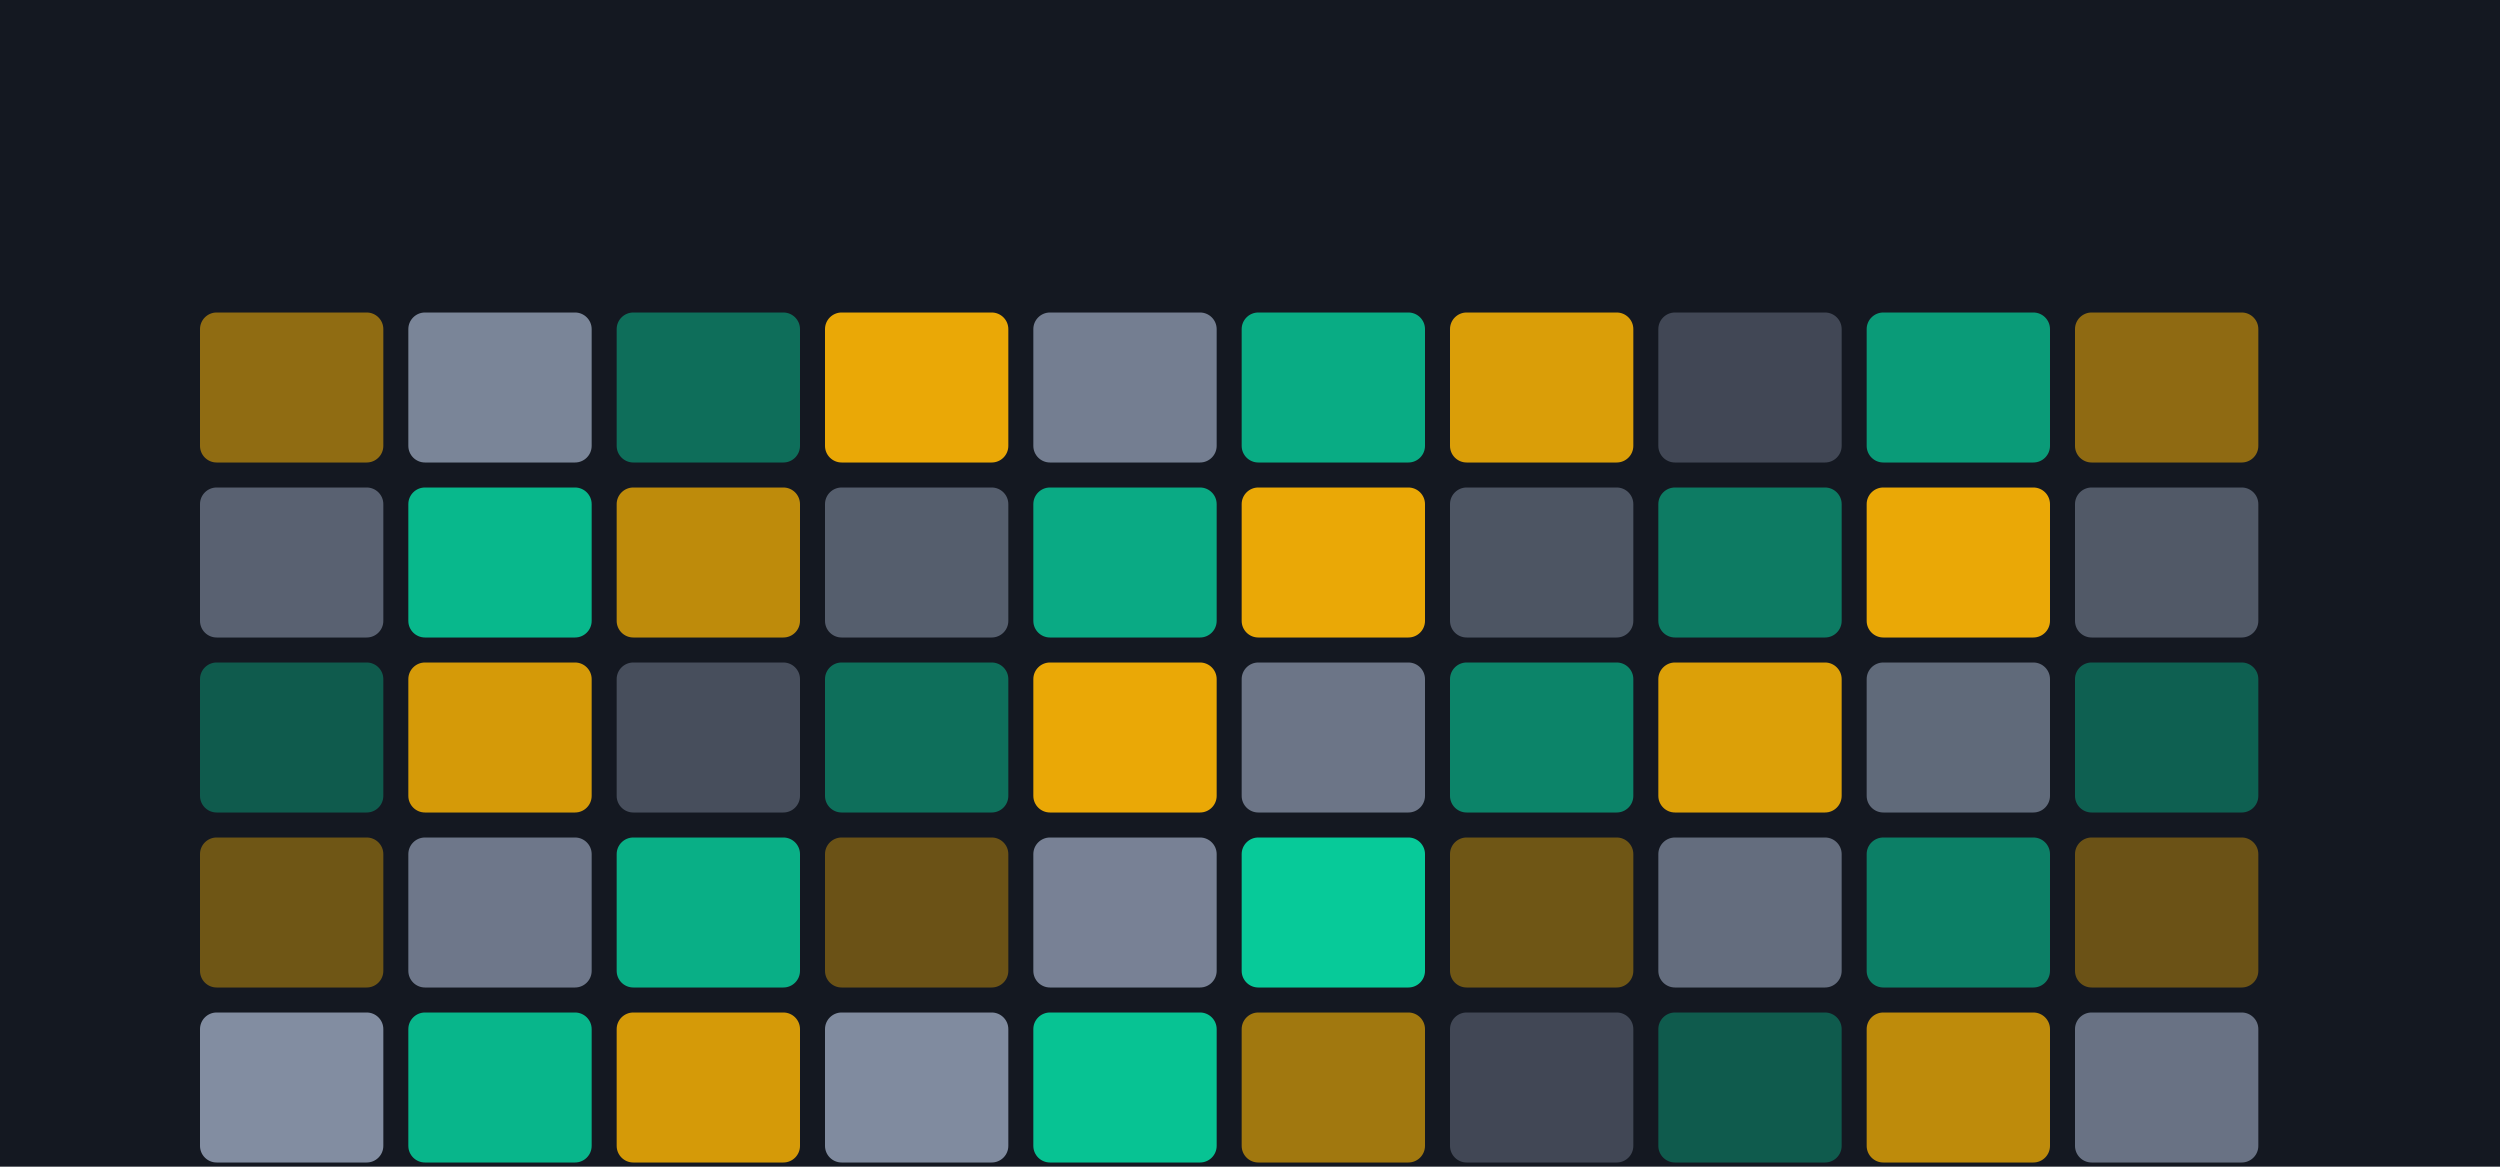
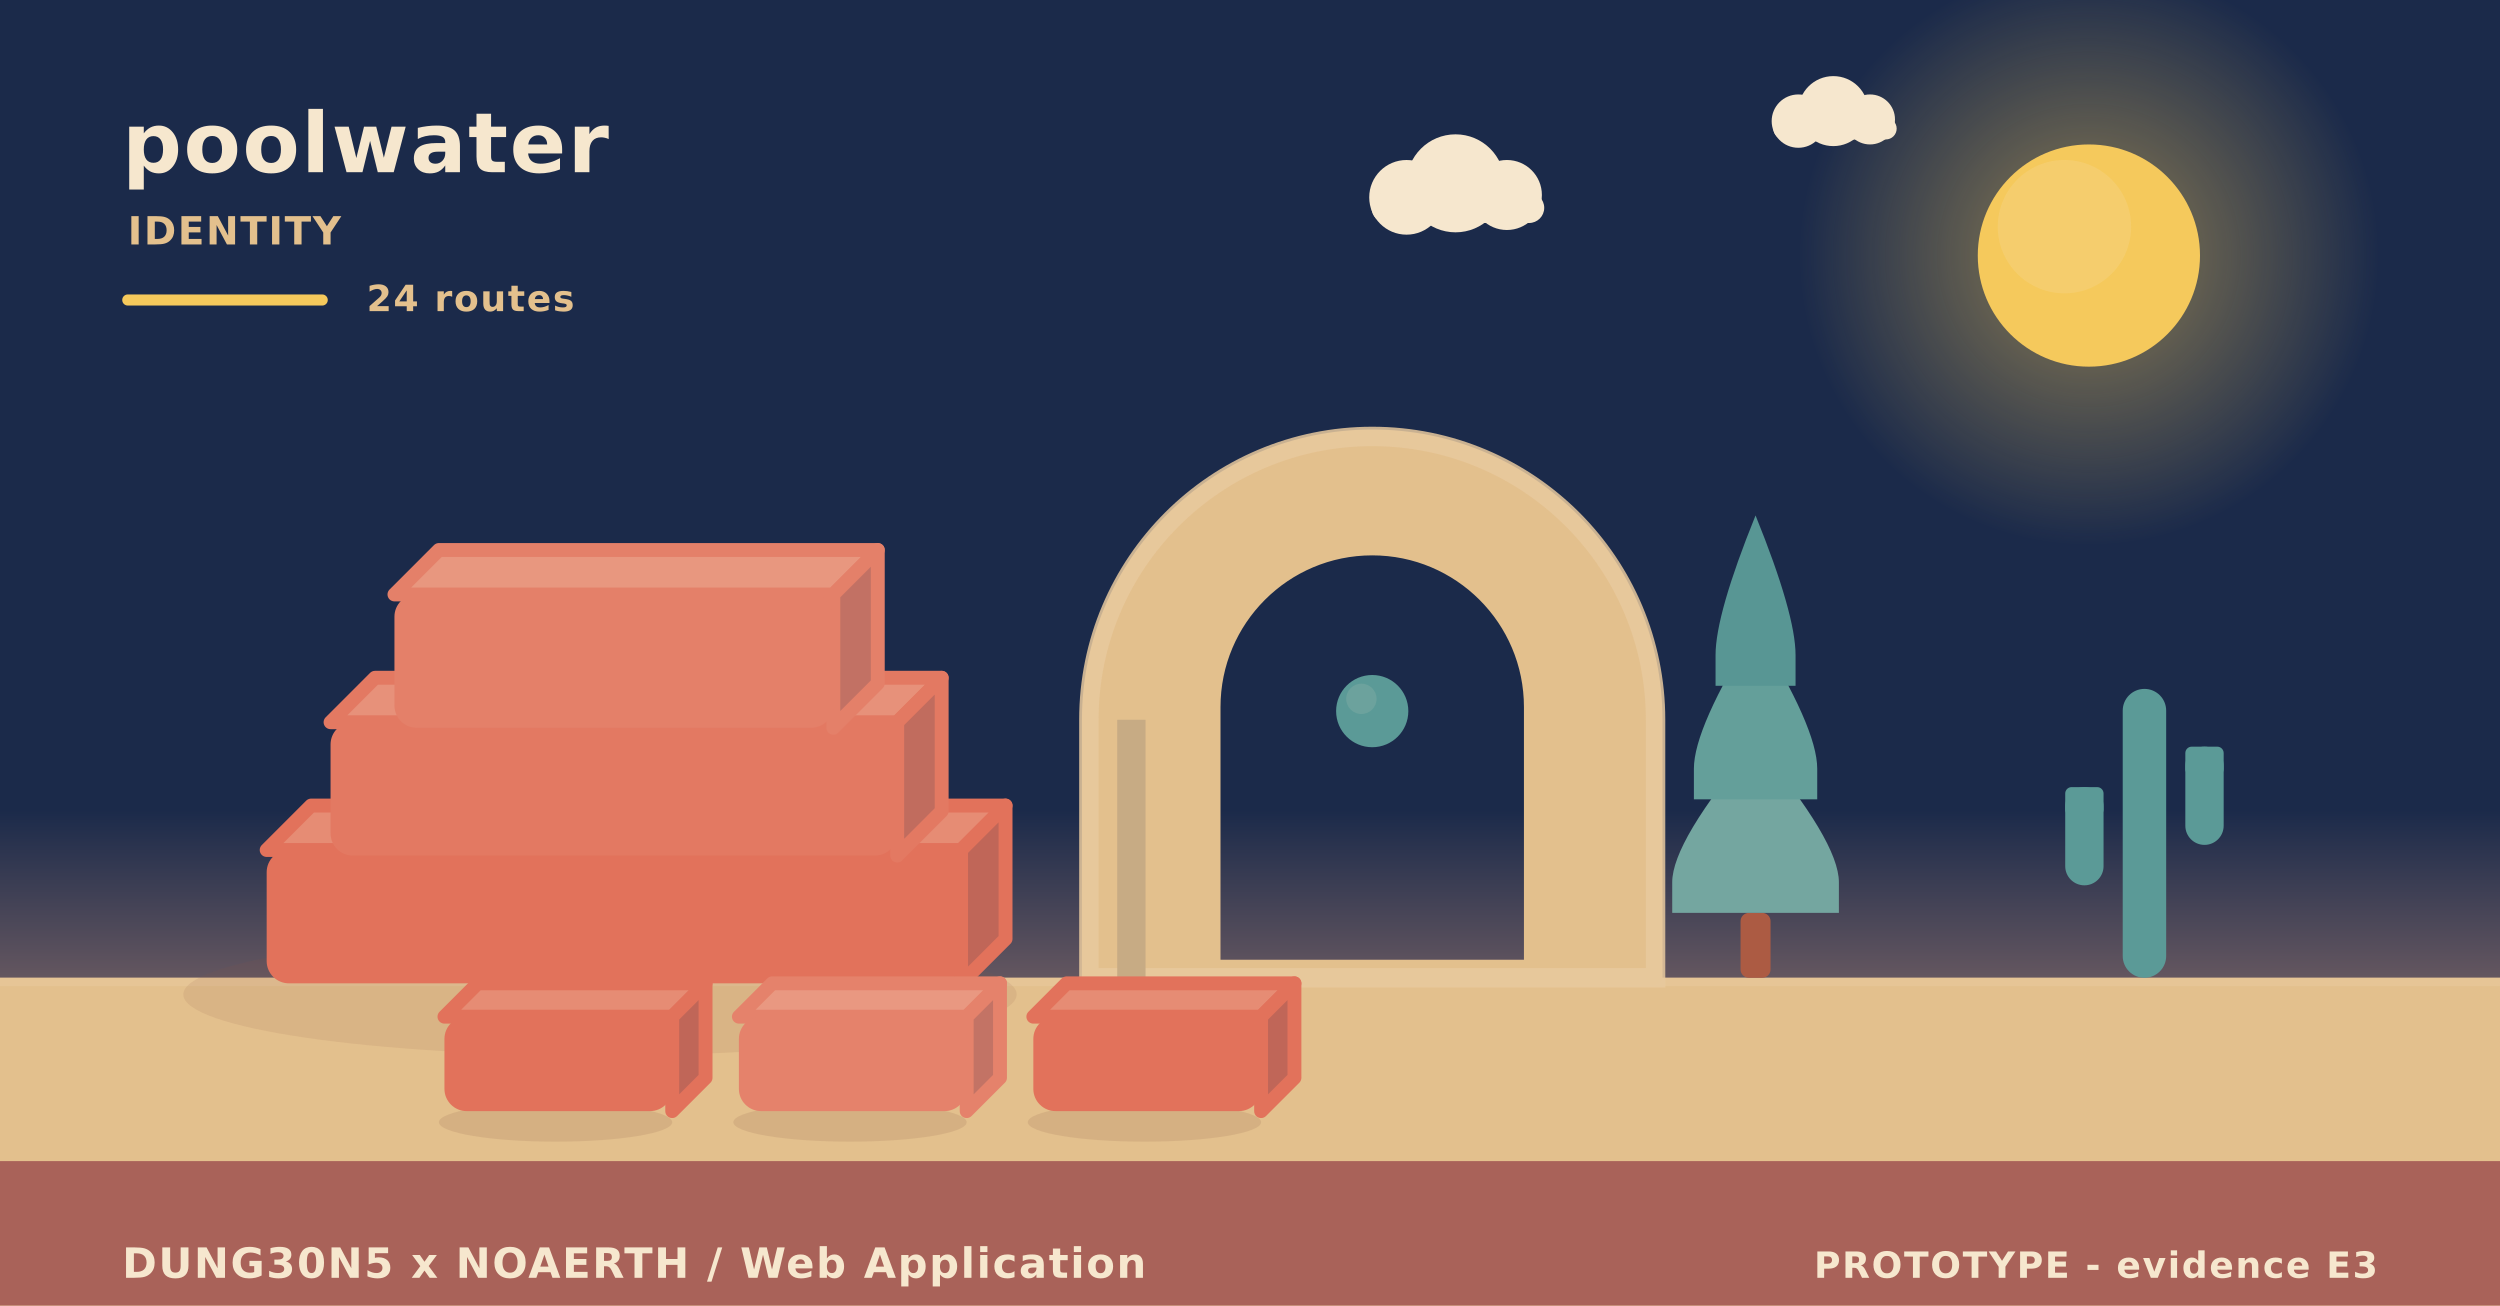
- <svg xmlns="http://www.w3.org/2000/svg" viewBox="0 0 1200 560" width="1200" height="560" role="img" aria-label="poolwater hero">
-   <rect width="1200" height="560" fill="#141821" />
-   <defs>
-     <linearGradient id="gh" x1="0" y1="0" x2="1" y2="1">
-       <stop offset="0%" stop-color="#ffb703" />
-       <stop offset="100%" stop-color="#8d99ae" />
-     </linearGradient>
-   </defs>
-   <rect x="96.00" y="150.00" width="88.00" height="72.00" rx="8.00" fill="#ffb703" opacity="0.53" />
-   <rect x="196.00" y="150.00" width="88.00" height="72.00" rx="8.00" fill="#8d99ae" opacity="0.84" />
-   <rect x="296.00" y="150.00" width="88.00" height="72.00" rx="8.00" fill="#06d6a0" opacity="0.45" />
-   <rect x="396.00" y="150.00" width="88.00" height="72.00" rx="8.00" fill="#ffb703" opacity="0.91" />
-   <rect x="496.00" y="150.00" width="88.00" height="72.00" rx="8.00" fill="#8d99ae" opacity="0.79" />
-   <rect x="596.00" y="150.00" width="88.00" height="72.00" rx="8.00" fill="#06d6a0" opacity="0.78" />
-   <rect x="696.00" y="150.00" width="88.00" height="72.00" rx="8.00" fill="#ffb703" opacity="0.84" />
-   <rect x="796.00" y="150.00" width="88.00" height="72.00" rx="8.00" fill="#8d99ae" opacity="0.37" />
-   <rect x="896.00" y="150.00" width="88.00" height="72.00" rx="8.00" fill="#06d6a0" opacity="0.69" />
-   <rect x="996.00" y="150.00" width="88.00" height="72.00" rx="8.00" fill="#ffb703" opacity="0.52" />
-   <rect x="96.00" y="234.00" width="88.00" height="72.00" rx="8.00" fill="#8d99ae" opacity="0.57" />
-   <rect x="196.00" y="234.00" width="88.00" height="72.00" rx="8.00" fill="#06d6a0" opacity="0.84" />
-   <rect x="296.00" y="234.00" width="88.00" height="72.00" rx="8.00" fill="#ffb703" opacity="0.72" />
-   <rect x="396.00" y="234.00" width="88.00" height="72.00" rx="8.00" fill="#8d99ae" opacity="0.54" />
-   <rect x="496.00" y="234.00" width="88.00" height="72.00" rx="8.00" fill="#06d6a0" opacity="0.77" />
-   <rect x="596.00" y="234.00" width="88.00" height="72.00" rx="8.00" fill="#ffb703" opacity="0.91" />
-   <rect x="696.00" y="234.00" width="88.00" height="72.00" rx="8.00" fill="#8d99ae" opacity="0.47" />
-   <rect x="796.00" y="234.00" width="88.00" height="72.00" rx="8.00" fill="#06d6a0" opacity="0.52" />
-   <rect x="896.00" y="234.00" width="88.00" height="72.00" rx="8.00" fill="#ffb703" opacity="0.91" />
-   <rect x="996.00" y="234.00" width="88.00" height="72.00" rx="8.00" fill="#8d99ae" opacity="0.50" />
-   <rect x="96.00" y="318.00" width="88.00" height="72.00" rx="8.00" fill="#06d6a0" opacity="0.35" />
-   <rect x="196.00" y="318.00" width="88.00" height="72.00" rx="8.00" fill="#ffb703" opacity="0.82" />
-   <rect x="296.00" y="318.00" width="88.00" height="72.00" rx="8.00" fill="#8d99ae" opacity="0.42" />
-   <rect x="396.00" y="318.00" width="88.00" height="72.00" rx="8.00" fill="#06d6a0" opacity="0.46" />
-   <rect x="496.00" y="318.00" width="88.00" height="72.00" rx="8.00" fill="#ffb703" opacity="0.91" />
-   <rect x="596.00" y="318.00" width="88.00" height="72.00" rx="8.00" fill="#8d99ae" opacity="0.72" />
-   <rect x="696.00" y="318.00" width="88.00" height="72.00" rx="8.00" fill="#06d6a0" opacity="0.57" />
-   <rect x="796.00" y="318.00" width="88.00" height="72.00" rx="8.00" fill="#ffb703" opacity="0.85" />
-   <rect x="896.00" y="318.00" width="88.00" height="72.00" rx="8.00" fill="#8d99ae" opacity="0.63" />
-   <rect x="996.00" y="318.00" width="88.00" height="72.00" rx="8.00" fill="#06d6a0" opacity="0.38" />
-   <rect x="96.00" y="402.00" width="88.00" height="72.00" rx="8.00" fill="#ffb703" opacity="0.39" />
-   <rect x="196.00" y="402.00" width="88.00" height="72.00" rx="8.00" fill="#8d99ae" opacity="0.74" />
-   <rect x="296.00" y="402.00" width="88.00" height="72.00" rx="8.00" fill="#06d6a0" opacity="0.79" />
-   <rect x="396.00" y="402.00" width="88.00" height="72.00" rx="8.00" fill="#ffb703" opacity="0.37" />
-   <rect x="496.00" y="402.00" width="88.00" height="72.00" rx="8.00" fill="#8d99ae" opacity="0.82" />
-   <rect x="596.00" y="402.00" width="88.00" height="72.00" rx="8.00" fill="#06d6a0" opacity="0.94" />
-   <rect x="696.00" y="402.00" width="88.00" height="72.00" rx="8.00" fill="#ffb703" opacity="0.39" />
-   <rect x="796.00" y="402.00" width="88.00" height="72.00" rx="8.00" fill="#8d99ae" opacity="0.66" />
-   <rect x="896.00" y="402.00" width="88.00" height="72.00" rx="8.00" fill="#06d6a0" opacity="0.54" />
-   <rect x="996.00" y="402.00" width="88.00" height="72.00" rx="8.00" fill="#ffb703" opacity="0.37" />
-   <rect x="96.00" y="486.00" width="88.00" height="72.00" rx="8.00" fill="#8d99ae" opacity="0.91" />
-   <rect x="196.00" y="486.00" width="88.00" height="72.00" rx="8.00" fill="#06d6a0" opacity="0.83" />
-   <rect x="296.00" y="486.00" width="88.00" height="72.00" rx="8.00" fill="#ffb703" opacity="0.82" />
-   <rect x="396.00" y="486.00" width="88.00" height="72.00" rx="8.00" fill="#8d99ae" opacity="0.89" />
-   <rect x="496.00" y="486.00" width="88.00" height="72.00" rx="8.00" fill="#06d6a0" opacity="0.90" />
-   <rect x="596.00" y="486.00" width="88.00" height="72.00" rx="8.00" fill="#ffb703" opacity="0.60" />
-   <rect x="696.00" y="486.00" width="88.00" height="72.00" rx="8.00" fill="#8d99ae" opacity="0.37" />
-   <rect x="796.00" y="486.00" width="88.00" height="72.00" rx="8.00" fill="#06d6a0" opacity="0.35" />
-   <rect x="896.00" y="486.00" width="88.00" height="72.00" rx="8.00" fill="#ffb703" opacity="0.72" />
-   <rect x="996.00" y="486.00" width="88.00" height="72.00" rx="8.00" fill="#8d99ae" opacity="0.70" />
+ <svg xmlns="http://www.w3.org/2000/svg" width="900" height="470" viewBox="0 0 900 470" role="img" aria-label="poolwater - identity">
+   <linearGradient id="skyh" x1="0" y1="0" x2="0" y2="1">
+     <stop offset="0" stop-color="#1b2a4a" />
+     <stop offset="0.62" stop-color="#1b2a4a" />
+     <stop offset="1" stop-color="#f3ad8a" />
+   </linearGradient>
+   <rect width="900" height="470" fill="url(#skyh)" />
+   <radialGradient id="sunh">
+     <stop offset="0.35" stop-color="#f5c95c" stop-opacity="0.34" />
+     <stop offset="1" stop-color="#f5c95c" stop-opacity="0" />
+   </radialGradient>
+   <circle cx="752" cy="92" r="104" fill="url(#sunh)" />
+   <circle cx="752" cy="92" r="40" fill="#f5c95c" />
+   <circle cx="743.2" cy="81.6" r="24" fill="#f5d27e" opacity="0.5" />
+   <g>
+     <circle cx="524" cy="66" r="17.64" fill="#f6e7ce" />
+     <circle cx="506.36" cy="71.04" r="13.44" fill="#f6e7ce" />
+     <circle cx="542.48" cy="70.2" r="12.6" fill="#f6e7ce" />
+     <rect x="493.76" y="69.36" width="62.16" height="10.92" rx="5.46" fill="#f6e7ce" />
+   </g>
+   <g>
+     <circle cx="660" cy="40" r="12.6" fill="#f6e7ce" />
+     <circle cx="647.4" cy="43.6" r="9.6" fill="#f6e7ce" />
+     <circle cx="673.2" cy="43" r="9" fill="#f6e7ce" />
+     <rect x="638.4" y="42.4" width="44.4" height="7.8" rx="3.9" fill="#f6e7ce" />
+   </g>
+   <rect x="0" y="352" width="900" height="118" fill="#e3c08d" />
+   <rect x="0" y="352" width="900" height="3" fill="#e6c596" />
+   <text x="44" y="62" font-family="Verdana,DejaVu Sans,sans-serif" font-size="30" font-weight="700" letter-spacing="0.6" fill="#f6e7ce" text-anchor="start">poolwater</text>
+   <text x="46" y="88" font-family="Verdana,DejaVu Sans,sans-serif" font-size="14" font-weight="700" letter-spacing="0.6" fill="#e3c08d" text-anchor="start">IDENTITY</text>
+   <rect x="44" y="106" width="74" height="4" rx="2" fill="#f5c95c" />
+   <text x="132" y="112" font-family="Verdana,DejaVu Sans,sans-serif" font-size="13" font-weight="700" letter-spacing="0.6" fill="#e3c08d" text-anchor="start">24 routes</text>
+   <ellipse cx="216" cy="358" rx="150" ry="22" fill="rgba(138,90,68,0.11)" />
+   <path d="M96,306 L346,306 L362,290 L112,290 Z" fill="#e68c74" stroke="#e2725b" stroke-width="5" stroke-linejoin="round" />
+   <path d="M346,306 L362,290 L362,338 L346,354 Z" fill="#c06658" stroke="#e2725b" stroke-width="5" stroke-linejoin="round" />
+   <rect x="96" y="306" width="250" height="48" rx="8" fill="#e2725b" />
+   <path d="M119,260 L323,260 L339,244 L135,244 Z" fill="#e7917a" stroke="#e37962" stroke-width="5" stroke-linejoin="round" />
+   <path d="M323,260 L339,244 L339,292 L323,308 Z" fill="#c16c5e" stroke="#e37962" stroke-width="5" stroke-linejoin="round" />
+   <rect x="119" y="260" width="204" height="48" rx="8" fill="#e37962" />
+   <path d="M142,214 L300,214 L316,198 L158,198 Z" fill="#e8977f" stroke="#e48069" stroke-width="5" stroke-linejoin="round" />
+   <path d="M300,214 L316,198 L316,246 L300,262 Z" fill="#c27164" stroke="#e48069" stroke-width="5" stroke-linejoin="round" />
+   <rect x="142" y="214" width="158" height="48" rx="8" fill="#e48069" />
+   <path d="M392,352 L392,259.12 A102,102 0 0 1 596,259.12 L596,352 Z M436.88,348 L436.88,254.55 A57.12,57.12 0 0 1 551.12,254.55 L551.12,348 Z" fill="#e3c08d" fill-rule="evenodd" stroke="#e3c08d" stroke-width="5" stroke-linejoin="round" />
+   <path d="M392,352 L392,259.12 A102,102 0 0 1 596,259.12 L596,352 Z" fill="none" stroke="#e8c99d" stroke-width="7" stroke-linecap="round" opacity="0.85" />
+   <rect x="402.2" y="259.12" width="10.2" height="92.88" fill="#c7ab84" />
+   <circle cx="494" cy="256" r="13" fill="#5b9a97" />
+   <circle cx="490.1" cy="251.58" r="5.46" fill="#7aa9a2" opacity="0.55" />
+   <rect x="626.6" y="328.64" width="10.8" height="23.36" rx="3" fill="#ac5b43" />
+   <path d="M632,267.32 Q602,302.89 602,317.6 Q602,328.64 602,328.64 L662,328.64 Q662,328.64 662,317.6 Q662,302.89 632,267.32 Z" fill="#74a6a0" />
+   <path d="M632,226.44 Q609.8,262.01 609.8,276.72 Q609.8,287.76 609.8,287.76 L654.2,287.76 Q654.2,287.76 654.2,276.72 Q654.2,262.01 632,226.44 Z" fill="#649f9a" />
+   <path d="M632,185.56 Q617.6,221.13 617.6,235.84 Q617.6,246.88 617.6,246.88 L646.4,246.88 Q646.4,246.88 646.4,235.84 Q646.4,221.13 632,185.56 Z" fill="#589694" />
+   <rect x="764.18" y="248" width="15.64" height="104" rx="7.82" fill="#5b9a97" />
+   <rect x="743.48" y="283.36" width="13.8" height="35.36" rx="6.9" fill="#5b9a97" />
+   <rect x="743.48" y="283.36" width="13.8" height="10.4" rx="2.3" fill="#5b9a97" />
+   <rect x="786.72" y="268.8" width="13.8" height="35.36" rx="6.9" fill="#5b9a97" />
+   <rect x="786.72" y="268.8" width="13.8" height="10.4" rx="2.3" fill="#5b9a97" />
+   <ellipse cx="200" cy="404" rx="42" ry="7" fill="rgba(138,90,68,0.15)" />
+   <path d="M160,366 L242,366 L254,354 L172,354 Z" fill="#e68c74" stroke="#e2725b" stroke-width="5" stroke-linejoin="round" />
+   <path d="M242,366 L254,354 L254,388 L242,400 Z" fill="#c06658" stroke="#e2725b" stroke-width="5" stroke-linejoin="round" />
+   <rect x="160" y="366" width="82" height="34" rx="8" fill="#e2725b" />
+   <ellipse cx="306" cy="404" rx="42" ry="7" fill="rgba(138,90,68,0.15)" />
+   <path d="M266,366 L348,366 L360,354 L278,354 Z" fill="#e99881" stroke="#e5826b" stroke-width="5" stroke-linejoin="round" />
+   <path d="M348,366 L360,354 L360,388 L348,400 Z" fill="#c37365" stroke="#e5826b" stroke-width="5" stroke-linejoin="round" />
+   <rect x="266" y="366" width="82" height="34" rx="8" fill="#e5826b" />
+   <ellipse cx="412" cy="404" rx="42" ry="7" fill="rgba(138,90,68,0.15)" />
+   <path d="M372,366 L454,366 L466,354 L384,354 Z" fill="#e68c74" stroke="#e2725b" stroke-width="5" stroke-linejoin="round" />
+   <path d="M454,366 L466,354 L466,388 L454,400 Z" fill="#c06658" stroke="#e2725b" stroke-width="5" stroke-linejoin="round" />
+   <rect x="372" y="366" width="82" height="34" rx="8" fill="#e2725b" />
+   <rect x="0" y="418" width="900" height="52" rx="0" fill="#a65c56" opacity="0.94" />
+   <text x="44" y="460" font-family="Verdana,DejaVu Sans,sans-serif" font-size="15" font-weight="700" letter-spacing="0.6" fill="#f6e7ce" text-anchor="start">DUNG30N5 x NOAERTH  /  Web Application</text>
+   <text x="856" y="460" font-family="Verdana,DejaVu Sans,sans-serif" font-size="13" font-weight="700" letter-spacing="0.6" fill="#f6e7ce" text-anchor="end">PROTOTYPE  -  evidence E3</text>
</svg>
